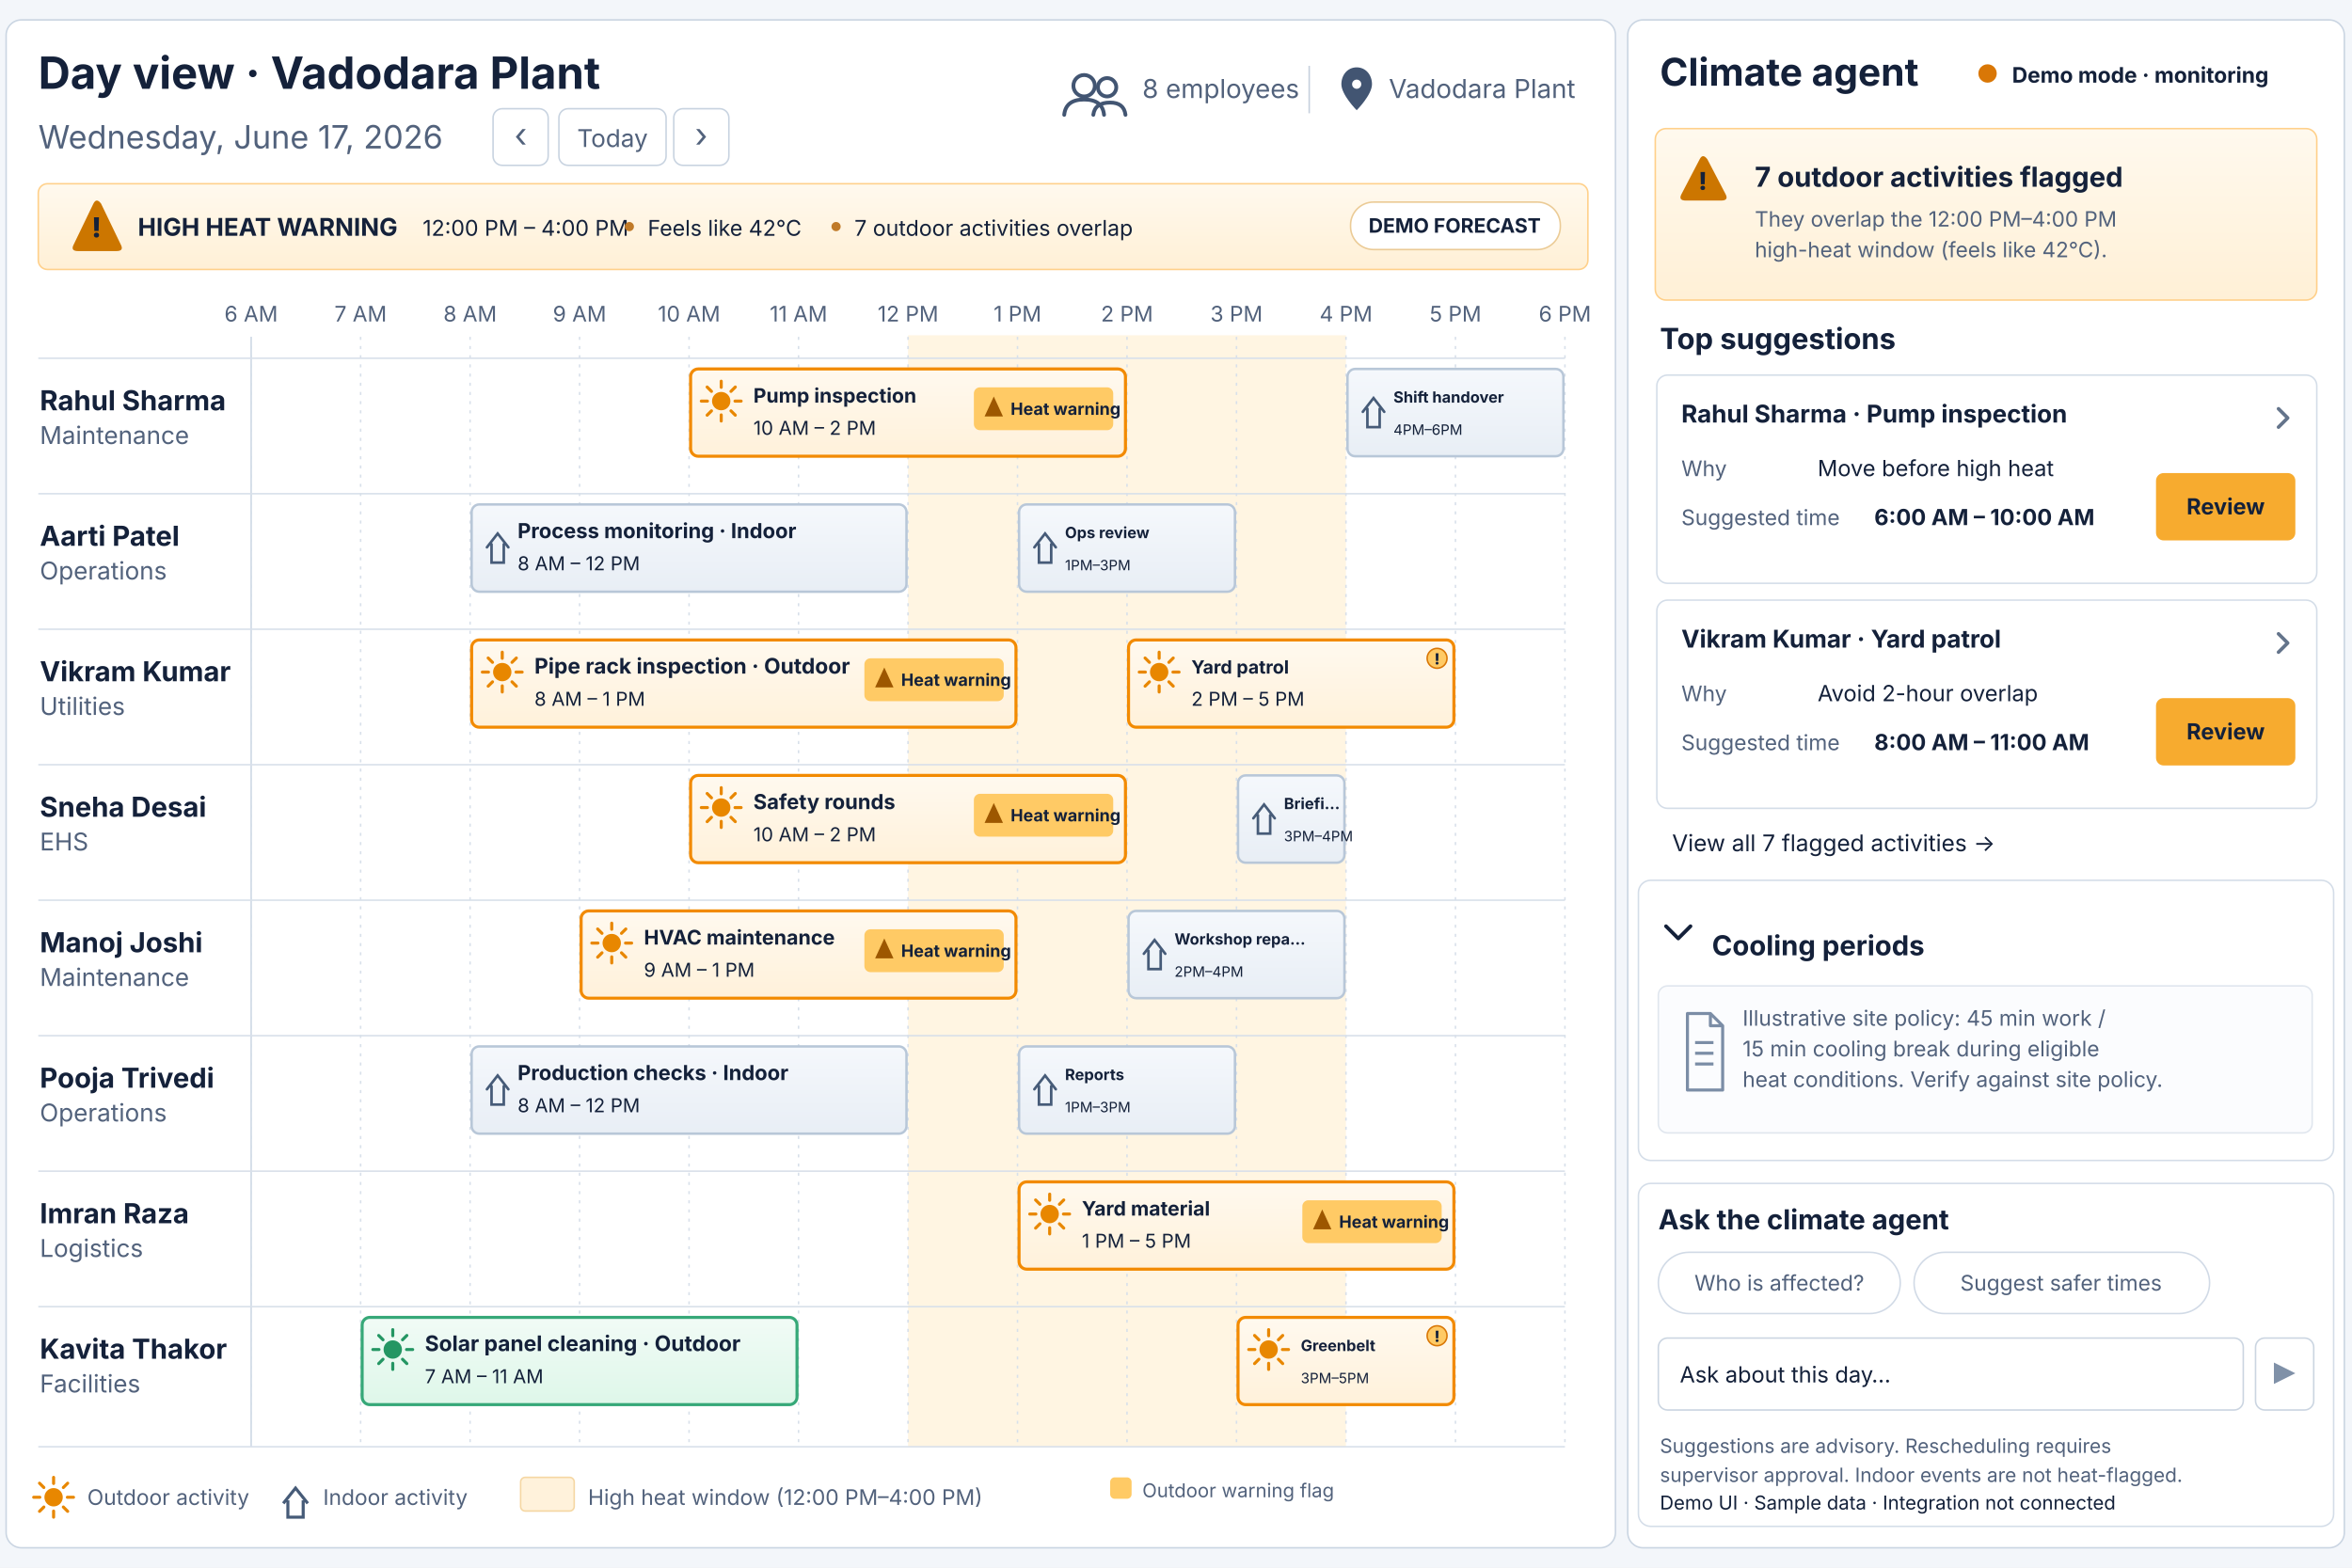
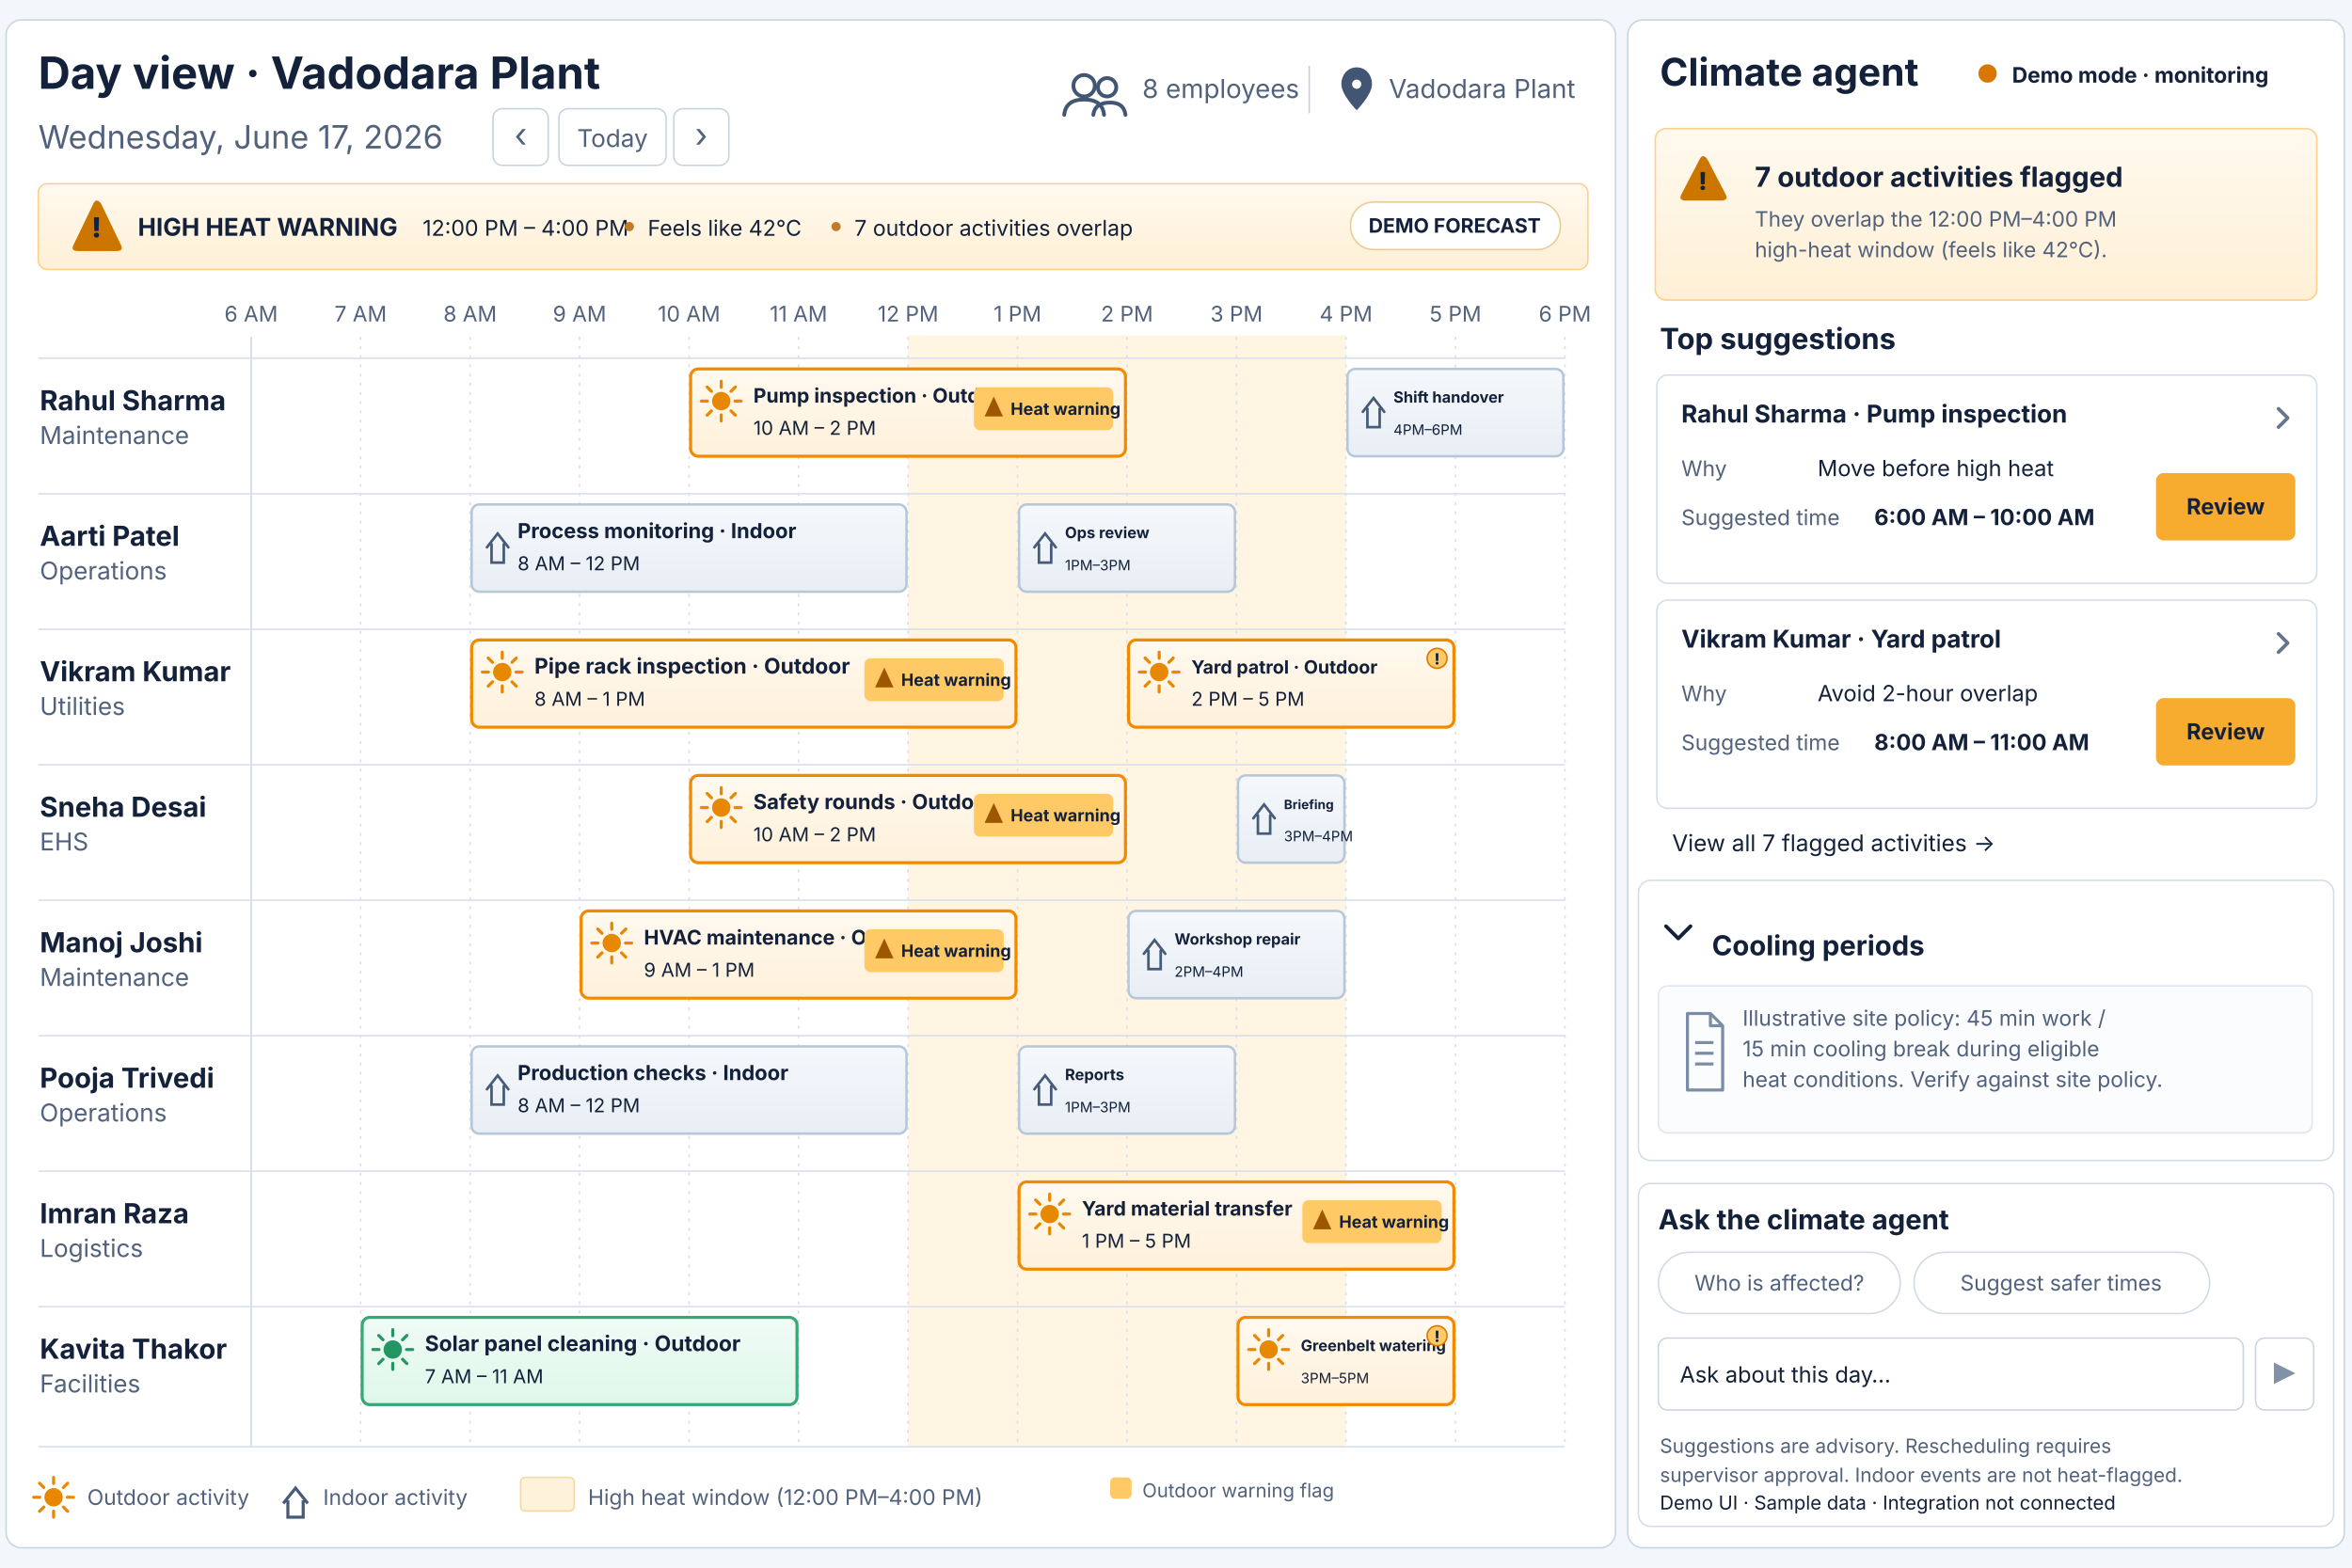
<svg xmlns="http://www.w3.org/2000/svg" width="1536" height="1024" viewBox="0 0 1536 1024">
  <defs>
    <linearGradient id="bg" x1="0" y1="0" x2="1" y2="1">
      <stop stop-color="#F8FAFC" />
      <stop offset="1" stop-color="#EEF3F8" />
    </linearGradient>
    <linearGradient id="warn" x1="0" y1="0" x2="0" y2="1">
      <stop stop-color="#FFF9EE" />
      <stop offset="1" stop-color="#FFF0D6" />
    </linearGradient>
    <linearGradient id="outdoor" x1="0" y1="0" x2="0" y2="1">
      <stop stop-color="#FFF9EF" />
      <stop offset="1" stop-color="#FFF1DA" />
    </linearGradient>
    <linearGradient id="indoor" x1="0" y1="0" x2="0" y2="1">
      <stop stop-color="#F5F8FC" />
      <stop offset="1" stop-color="#E8EEF5" />
    </linearGradient>
    <linearGradient id="green" x1="0" y1="0" x2="0" y2="1">
      <stop stop-color="#F1FBF6" />
      <stop offset="1" stop-color="#DEF7E9" />
    </linearGradient>
    <style>
 text{font-family:Inter,'Segoe UI',Arial,sans-serif;fill:#14213A}
 .muted{fill:#52627C}.heading{font-weight:750}.body{font-size:15px}
 </style>
  </defs>
  <rect width="1536" height="1024" fill="#F3F6FA" />
  <rect x="4" y="13" width="1051" height="998" rx="10" fill="#fff" stroke="#CAD5E2" />
  <rect x="1063" y="13" width="468" height="998" rx="10" fill="#fff" stroke="#CAD5E2" />
  <text x="25" y="58" font-size="29" class="heading">Day view · Vadodara Plant</text>
  <text x="25" y="97" font-size="21" class="muted">Wednesday, June 17, 2026</text>
  <rect x="322" y="71" width="36" height="37" rx="6" fill="#fff" stroke="#C8D3E0" />
  <text x="340" y="96" text-anchor="middle" font-size="22" class="muted">‹</text>
  <rect x="365" y="71" width="70" height="37" rx="6" fill="#fff" stroke="#C8D3E0" />
  <text x="400" y="96" text-anchor="middle" font-size="16" class="muted">Today</text>
  <rect x="440" y="71" width="36" height="37" rx="6" fill="#fff" stroke="#C8D3E0" />
  <text x="458" y="96" text-anchor="middle" font-size="22" class="muted">›</text>
  <circle cx="708" cy="56" r="7" fill="none" stroke="#425572" stroke-width="2.5" />
  <circle cx="723" cy="57" r="6" fill="none" stroke="#425572" stroke-width="2.5" />
  <path d="M695 75 Q696 65 708 65 Q720 65 721 75 M714 75 Q715 67 725 67 Q734 67 735 75" fill="none" stroke="#425572" stroke-width="2.5" stroke-linecap="round" />
  <text x="746" y="64" font-size="17" class="muted">8 employees</text>
  <line x1="855" y1="43" x2="855" y2="74" stroke="#C6D0DD" />
  <path d="M886 44 C880 44 876 49 876 55 C876 62 886 72 886 72 C886 72 896 62 896 55 C896 49 892 44 886 44Z" fill="#425572" />
  <circle cx="886" cy="55" r="3" fill="#fff" />
  <text x="907" y="64" font-size="17" class="muted">Vadodara Plant</text>
  <rect x="25" y="120" width="1012" height="56" rx="6" fill="url(#warn)" stroke="#FFD08A" />
  <path d="M48 160 L61 133 Q63 129 66 133 L79 160 Q81 164 76 164 L51 164 Q46 164 48 160Z" fill="#CC7600" />
  <text x="63" y="155" text-anchor="middle" font-size="18" font-weight="800" fill="#fff">!</text>
  <text x="90" y="154" font-size="16" font-weight="750" fill="#9A4C00">HIGH HEAT WARNING</text>
  <text x="276" y="154" font-size="14.2" fill="#9A4C00">12:00 PM – 4:00 PM</text>
  <circle cx="411" cy="148" r="3" fill="#C07A28" />
  <text x="423" y="154" font-size="14.2" fill="#9A4C00">Feels like 42°C</text>
  <circle cx="546" cy="148" r="3" fill="#C07A28" />
  <text x="558" y="154" font-size="14.2" fill="#9A4C00">7 outdoor activities overlap</text>
  <rect x="882" y="132" width="137" height="31" rx="15" fill="#fff" stroke="#EBCB96" />
  <text x="950" y="152" text-anchor="middle" font-size="13" font-weight="650" fill="#9A4C00">DEMO FORECAST</text>
  <rect x="593" y="219" width="286" height="726" fill="#FFF2DB" opacity=".8" />
  <text x="164" y="210" text-anchor="middle" font-size="14" class="muted">6 AM</text>
  <line x1="164" y1="220" x2="164" y2="945" stroke="#D8E0EA" stroke-dasharray="2 4" />
  <text x="235.5" y="210" text-anchor="middle" font-size="14" class="muted">7 AM</text>
  <line x1="235.5" y1="220" x2="235.5" y2="945" stroke="#D8E0EA" stroke-dasharray="2 4" />
  <text x="307" y="210" text-anchor="middle" font-size="14" class="muted">8 AM</text>
  <line x1="307" y1="220" x2="307" y2="945" stroke="#D8E0EA" stroke-dasharray="2 4" />
  <text x="378.5" y="210" text-anchor="middle" font-size="14" class="muted">9 AM</text>
  <line x1="378.5" y1="220" x2="378.5" y2="945" stroke="#D8E0EA" stroke-dasharray="2 4" />
  <text x="450" y="210" text-anchor="middle" font-size="14" class="muted">10 AM</text>
  <line x1="450" y1="220" x2="450" y2="945" stroke="#D8E0EA" stroke-dasharray="2 4" />
  <text x="521.5" y="210" text-anchor="middle" font-size="14" class="muted">11 AM</text>
  <line x1="521.5" y1="220" x2="521.5" y2="945" stroke="#D8E0EA" stroke-dasharray="2 4" />
  <text x="593" y="210" text-anchor="middle" font-size="14" class="muted">12 PM</text>
  <line x1="593" y1="220" x2="593" y2="945" stroke="#D8E0EA" stroke-dasharray="2 4" />
  <text x="664.5" y="210" text-anchor="middle" font-size="14" class="muted">1 PM</text>
  <line x1="664.5" y1="220" x2="664.5" y2="945" stroke="#D8E0EA" stroke-dasharray="2 4" />
  <text x="736" y="210" text-anchor="middle" font-size="14" class="muted">2 PM</text>
  <line x1="736" y1="220" x2="736" y2="945" stroke="#D8E0EA" stroke-dasharray="2 4" />
  <text x="807.5" y="210" text-anchor="middle" font-size="14" class="muted">3 PM</text>
  <line x1="807.5" y1="220" x2="807.5" y2="945" stroke="#D8E0EA" stroke-dasharray="2 4" />
  <text x="879" y="210" text-anchor="middle" font-size="14" class="muted">4 PM</text>
  <line x1="879" y1="220" x2="879" y2="945" stroke="#D8E0EA" stroke-dasharray="2 4" />
  <text x="950.5" y="210" text-anchor="middle" font-size="14" class="muted">5 PM</text>
  <line x1="950.5" y1="220" x2="950.5" y2="945" stroke="#D8E0EA" stroke-dasharray="2 4" />
  <text x="1022" y="210" text-anchor="middle" font-size="14" class="muted">6 PM</text>
  <line x1="1022" y1="220" x2="1022" y2="945" stroke="#D8E0EA" stroke-dasharray="2 4" />
  <line x1="164" y1="220" x2="164" y2="945" stroke="#D5DEE9" stroke-width="1.2" />
  <line x1="25" y1="234" x2="1022" y2="234" stroke="#D8E0EA" />
  <text x="26" y="268" font-size="18" font-weight="750">Rahul Sharma</text>
  <text x="26" y="290" font-size="16" class="muted">Maintenance</text>
  <line x1="25" y1="322.5" x2="1022" y2="322.5" stroke="#D8E0EA" />
  <text x="26" y="356.5" font-size="18" font-weight="750">Aarti Patel</text>
  <text x="26" y="378.5" font-size="16" class="muted">Operations</text>
  <line x1="25" y1="411" x2="1022" y2="411" stroke="#D8E0EA" />
  <text x="26" y="445" font-size="18" font-weight="750">Vikram Kumar</text>
  <text x="26" y="467" font-size="16" class="muted">Utilities</text>
  <line x1="25" y1="499.5" x2="1022" y2="499.5" stroke="#D8E0EA" />
  <text x="26" y="533.5" font-size="18" font-weight="750">Sneha Desai</text>
  <text x="26" y="555.5" font-size="16" class="muted">EHS</text>
  <line x1="25" y1="588" x2="1022" y2="588" stroke="#D8E0EA" />
  <text x="26" y="622" font-size="18" font-weight="750">Manoj Joshi</text>
  <text x="26" y="644" font-size="16" class="muted">Maintenance</text>
  <line x1="25" y1="676.5" x2="1022" y2="676.5" stroke="#D8E0EA" />
  <text x="26" y="710.5" font-size="18" font-weight="750">Pooja Trivedi</text>
  <text x="26" y="732.5" font-size="16" class="muted">Operations</text>
  <line x1="25" y1="765" x2="1022" y2="765" stroke="#D8E0EA" />
  <text x="26" y="799" font-size="18" font-weight="750">Imran Raza</text>
  <text x="26" y="821" font-size="16" class="muted">Logistics</text>
  <line x1="25" y1="853.5" x2="1022" y2="853.5" stroke="#D8E0EA" />
  <text x="26" y="887.5" font-size="18" font-weight="750">Kavita Thakor</text>
  <text x="26" y="909.5" font-size="16" class="muted">Facilities</text>
  <line x1="25" y1="945" x2="1022" y2="945" stroke="#D8E0EA" />
  <rect x="451" y="241" width="284" height="57" rx="5" fill="url(#outdoor)" stroke="#F28A00" stroke-width="2" />
  <circle cx="471" cy="262" r="6" fill="#E88700" />
  <line x1="480" y1="262" x2="484" y2="262" stroke="#E88700" stroke-width="2" stroke-linecap="round" />
  <line x1="477.364" y1="268.364" x2="480.192" y2="271.192" stroke="#E88700" stroke-width="2" stroke-linecap="round" />
  <line x1="471" y1="271" x2="471" y2="275" stroke="#E88700" stroke-width="2" stroke-linecap="round" />
  <line x1="464.636" y1="268.364" x2="461.808" y2="271.192" stroke="#E88700" stroke-width="2" stroke-linecap="round" />
  <line x1="462" y1="262" x2="458" y2="262" stroke="#E88700" stroke-width="2" stroke-linecap="round" />
  <line x1="464.636" y1="255.636" x2="461.808" y2="252.808" stroke="#E88700" stroke-width="2" stroke-linecap="round" />
  <line x1="471" y1="253" x2="471" y2="249" stroke="#E88700" stroke-width="2" stroke-linecap="round" />
  <line x1="477.364" y1="255.636" x2="480.192" y2="252.808" stroke="#E88700" stroke-width="2" stroke-linecap="round" />
-   <text x="492" y="263" font-size="13" font-weight="650">Pump inspection</text>
+   <text x="492" y="263" font-size="13" font-weight="650">Pump inspection · Outdoor</text>
  <text x="492" y="284" font-size="12.5" fill="#52627C">10 AM – 2 PM</text>
  <rect x="636" y="253" width="91" height="28" rx="4" fill="#FFCA65" />
  <path d="M643 272 L649 259 L655 272Z" fill="#9D5700" />
  <text x="660" y="271" font-size="11" font-weight="700" fill="#814300">Heat warning</text>
  <rect x="880" y="241" width="141" height="57" rx="5" fill="url(#indoor)" stroke="#B8C7D8" stroke-width="1.6" />
  <path d="M890 269 L897 260 L904 269 M893 267 V279 H901 V267" fill="none" stroke="#465B78" stroke-width="1.7" stroke-linecap="round" />
  <text x="910" y="263" font-size="10.1" font-weight="650">Shift handover</text>
  <text x="910" y="284" font-size="9.3" fill="#52627C">4PM–6PM</text>
  <rect x="308" y="329.5" width="284" height="57" rx="5" fill="url(#indoor)" stroke="#B8C7D8" stroke-width="1.6" />
  <path d="M318 357.5 L325 348.5 L332 357.5 M321 355.5 V367.5 H329 V355.5" fill="none" stroke="#465B78" stroke-width="1.7" stroke-linecap="round" />
  <text x="338" y="351.5" font-size="13.5" font-weight="650">Process monitoring · Indoor</text>
  <text x="338" y="372.5" font-size="12.5" fill="#52627C">8 AM – 12 PM</text>
  <rect x="665.5" y="329.5" width="141" height="57" rx="5" fill="url(#indoor)" stroke="#B8C7D8" stroke-width="1.6" />
  <path d="M675.5 357.5 L682.5 348.5 L689.5 357.5 M678.5 355.5 V367.5 H686.5 V355.5" fill="none" stroke="#465B78" stroke-width="1.7" stroke-linecap="round" />
  <text x="695.5" y="351.5" font-size="10.1" font-weight="650">Ops review</text>
  <text x="695.5" y="372.5" font-size="9.3" fill="#52627C">1PM–3PM</text>
  <rect x="308" y="418" width="355.5" height="57" rx="5" fill="url(#outdoor)" stroke="#F28A00" stroke-width="2" />
  <circle cx="328" cy="439" r="6" fill="#E88700" />
  <line x1="337" y1="439" x2="341" y2="439" stroke="#E88700" stroke-width="2" stroke-linecap="round" />
  <line x1="334.364" y1="445.364" x2="337.192" y2="448.192" stroke="#E88700" stroke-width="2" stroke-linecap="round" />
  <line x1="328" y1="448" x2="328" y2="452" stroke="#E88700" stroke-width="2" stroke-linecap="round" />
  <line x1="321.636" y1="445.364" x2="318.808" y2="448.192" stroke="#E88700" stroke-width="2" stroke-linecap="round" />
  <line x1="319" y1="439" x2="315" y2="439" stroke="#E88700" stroke-width="2" stroke-linecap="round" />
  <line x1="321.636" y1="432.636" x2="318.808" y2="429.808" stroke="#E88700" stroke-width="2" stroke-linecap="round" />
  <line x1="328" y1="430" x2="328" y2="426" stroke="#E88700" stroke-width="2" stroke-linecap="round" />
  <line x1="334.364" y1="432.636" x2="337.192" y2="429.808" stroke="#E88700" stroke-width="2" stroke-linecap="round" />
  <text x="349" y="440" font-size="14" font-weight="650">Pipe rack inspection · Outdoor</text>
  <text x="349" y="461" font-size="12.5" fill="#52627C">8 AM – 1 PM</text>
  <rect x="564.5" y="430" width="91" height="28" rx="4" fill="#FFCA65" />
  <path d="M571.5 449 L577.5 436 L583.5 449Z" fill="#9D5700" />
  <text x="588.5" y="448" font-size="11" font-weight="700" fill="#814300">Heat warning</text>
  <rect x="737" y="418" width="212.5" height="57" rx="5" fill="url(#outdoor)" stroke="#F28A00" stroke-width="2" />
  <circle cx="757" cy="439" r="6" fill="#E88700" />
  <line x1="766" y1="439" x2="770" y2="439" stroke="#E88700" stroke-width="2" stroke-linecap="round" />
  <line x1="763.364" y1="445.364" x2="766.192" y2="448.192" stroke="#E88700" stroke-width="2" stroke-linecap="round" />
  <line x1="757" y1="448" x2="757" y2="452" stroke="#E88700" stroke-width="2" stroke-linecap="round" />
  <line x1="750.636" y1="445.364" x2="747.808" y2="448.192" stroke="#E88700" stroke-width="2" stroke-linecap="round" />
  <line x1="748" y1="439" x2="744" y2="439" stroke="#E88700" stroke-width="2" stroke-linecap="round" />
  <line x1="750.636" y1="432.636" x2="747.808" y2="429.808" stroke="#E88700" stroke-width="2" stroke-linecap="round" />
  <line x1="757" y1="430" x2="757" y2="426" stroke="#E88700" stroke-width="2" stroke-linecap="round" />
  <line x1="763.364" y1="432.636" x2="766.192" y2="429.808" stroke="#E88700" stroke-width="2" stroke-linecap="round" />
-   <text x="778" y="440" font-size="12" font-weight="650">Yard patrol</text>
+   <text x="778" y="440" font-size="12" font-weight="650">Yard patrol · Outdoor</text>
  <text x="778" y="461" font-size="12.5" fill="#52627C">2 PM – 5 PM</text>
  <circle cx="938.5" cy="430" r="6.5" fill="#FFCA65" stroke="#D97706" />
  <text x="938.5" y="434" text-anchor="middle" font-size="10" font-weight="800" fill="#814300">!</text>
  <rect x="451" y="506.5" width="284" height="57" rx="5" fill="url(#outdoor)" stroke="#F28A00" stroke-width="2" />
  <circle cx="471" cy="527.5" r="6" fill="#E88700" />
  <line x1="480" y1="527.5" x2="484" y2="527.5" stroke="#E88700" stroke-width="2" stroke-linecap="round" />
  <line x1="477.364" y1="533.864" x2="480.192" y2="536.692" stroke="#E88700" stroke-width="2" stroke-linecap="round" />
  <line x1="471" y1="536.5" x2="471" y2="540.5" stroke="#E88700" stroke-width="2" stroke-linecap="round" />
  <line x1="464.636" y1="533.864" x2="461.808" y2="536.692" stroke="#E88700" stroke-width="2" stroke-linecap="round" />
  <line x1="462" y1="527.5" x2="458" y2="527.5" stroke="#E88700" stroke-width="2" stroke-linecap="round" />
  <line x1="464.636" y1="521.136" x2="461.808" y2="518.308" stroke="#E88700" stroke-width="2" stroke-linecap="round" />
  <line x1="471" y1="518.5" x2="471" y2="514.5" stroke="#E88700" stroke-width="2" stroke-linecap="round" />
  <line x1="477.364" y1="521.136" x2="480.192" y2="518.308" stroke="#E88700" stroke-width="2" stroke-linecap="round" />
-   <text x="492" y="528.5" font-size="13.5" font-weight="650">Safety rounds</text>
+   <text x="492" y="528.5" font-size="13.5" font-weight="650">Safety rounds · Outdoor</text>
  <text x="492" y="549.5" font-size="12.5" fill="#52627C">10 AM – 2 PM</text>
  <rect x="636" y="518.5" width="91" height="28" rx="4" fill="#FFCA65" />
  <path d="M643 537.5 L649 524.5 L655 537.5Z" fill="#9D5700" />
  <text x="660" y="536.5" font-size="11" font-weight="700" fill="#814300">Heat warning</text>
  <rect x="808.5" y="506.5" width="69.5" height="57" rx="5" fill="url(#indoor)" stroke="#B8C7D8" stroke-width="1.6" />
  <path d="M818.5 534.5 L825.5 525.5 L832.5 534.5 M821.5 532.5 V544.5 H829.5 V532.5" fill="none" stroke="#465B78" stroke-width="1.7" stroke-linecap="round" />
-   <text x="838.5" y="528.5" font-size="10.1" font-weight="650">Briefi…</text>
+   <text x="838.5" y="528.5" font-size="8.4" font-weight="650">Briefing</text>
  <text x="838.5" y="549.5" font-size="9.3" fill="#52627C">3PM–4PM</text>
  <rect x="379.5" y="595" width="284" height="57" rx="5" fill="url(#outdoor)" stroke="#F28A00" stroke-width="2" />
  <circle cx="399.5" cy="616" r="6" fill="#E88700" />
  <line x1="408.5" y1="616" x2="412.5" y2="616" stroke="#E88700" stroke-width="2" stroke-linecap="round" />
  <line x1="405.864" y1="622.364" x2="408.692" y2="625.192" stroke="#E88700" stroke-width="2" stroke-linecap="round" />
  <line x1="399.5" y1="625" x2="399.5" y2="629" stroke="#E88700" stroke-width="2" stroke-linecap="round" />
  <line x1="393.136" y1="622.364" x2="390.308" y2="625.192" stroke="#E88700" stroke-width="2" stroke-linecap="round" />
  <line x1="390.5" y1="616" x2="386.5" y2="616" stroke="#E88700" stroke-width="2" stroke-linecap="round" />
  <line x1="393.136" y1="609.636" x2="390.308" y2="606.808" stroke="#E88700" stroke-width="2" stroke-linecap="round" />
  <line x1="399.5" y1="607" x2="399.5" y2="603" stroke="#E88700" stroke-width="2" stroke-linecap="round" />
  <line x1="405.864" y1="609.636" x2="408.692" y2="606.808" stroke="#E88700" stroke-width="2" stroke-linecap="round" />
-   <text x="420.5" y="617" font-size="13.2" font-weight="650">HVAC maintenance</text>
+   <text x="420.5" y="617" font-size="13.2" font-weight="650">HVAC maintenance · Outdoor</text>
  <text x="420.5" y="638" font-size="12.5" fill="#52627C">9 AM – 1 PM</text>
  <rect x="564.5" y="607" width="91" height="28" rx="4" fill="#FFCA65" />
  <path d="M571.5 626 L577.5 613 L583.5 626Z" fill="#9D5700" />
  <text x="588.5" y="625" font-size="11" font-weight="700" fill="#814300">Heat warning</text>
  <rect x="737" y="595" width="141" height="57" rx="5" fill="url(#indoor)" stroke="#B8C7D8" stroke-width="1.6" />
  <path d="M747 623 L754 614 L761 623 M750 621 V633 H758 V621" fill="none" stroke="#465B78" stroke-width="1.7" stroke-linecap="round" />
-   <text x="767" y="617" font-size="10.1" font-weight="650">Workshop repa…</text>
+   <text x="767" y="617" font-size="10.1" font-weight="650">Workshop repair</text>
  <text x="767" y="638" font-size="9.3" fill="#52627C">2PM–4PM</text>
  <rect x="308" y="683.5" width="284" height="57" rx="5" fill="url(#indoor)" stroke="#B8C7D8" stroke-width="1.6" />
  <path d="M318 711.5 L325 702.5 L332 711.5 M321 709.5 V721.5 H329 V709.5" fill="none" stroke="#465B78" stroke-width="1.7" stroke-linecap="round" />
  <text x="338" y="705.5" font-size="13.5" font-weight="650">Production checks · Indoor</text>
  <text x="338" y="726.5" font-size="12.5" fill="#52627C">8 AM – 12 PM</text>
  <rect x="665.5" y="683.5" width="141" height="57" rx="5" fill="url(#indoor)" stroke="#B8C7D8" stroke-width="1.6" />
  <path d="M675.5 711.5 L682.5 702.5 L689.5 711.5 M678.5 709.5 V721.5 H686.5 V709.5" fill="none" stroke="#465B78" stroke-width="1.7" stroke-linecap="round" />
  <text x="695.5" y="705.5" font-size="10.1" font-weight="650">Reports</text>
  <text x="695.5" y="726.5" font-size="9.3" fill="#52627C">1PM–3PM</text>
  <rect x="665.5" y="772" width="284" height="57" rx="5" fill="url(#outdoor)" stroke="#F28A00" stroke-width="2" />
  <circle cx="685.5" cy="793" r="6" fill="#E88700" />
  <line x1="694.5" y1="793" x2="698.5" y2="793" stroke="#E88700" stroke-width="2" stroke-linecap="round" />
  <line x1="691.864" y1="799.364" x2="694.692" y2="802.192" stroke="#E88700" stroke-width="2" stroke-linecap="round" />
  <line x1="685.5" y1="802" x2="685.5" y2="806" stroke="#E88700" stroke-width="2" stroke-linecap="round" />
  <line x1="679.136" y1="799.364" x2="676.308" y2="802.192" stroke="#E88700" stroke-width="2" stroke-linecap="round" />
  <line x1="676.5" y1="793" x2="672.5" y2="793" stroke="#E88700" stroke-width="2" stroke-linecap="round" />
  <line x1="679.136" y1="786.636" x2="676.308" y2="783.808" stroke="#E88700" stroke-width="2" stroke-linecap="round" />
  <line x1="685.5" y1="784" x2="685.5" y2="780" stroke="#E88700" stroke-width="2" stroke-linecap="round" />
  <line x1="691.864" y1="786.636" x2="694.692" y2="783.808" stroke="#E88700" stroke-width="2" stroke-linecap="round" />
-   <text x="706.5" y="794" font-size="13" font-weight="650">Yard material</text>
+   <text x="706.5" y="794" font-size="13" font-weight="650">Yard material transfer</text>
  <text x="706.5" y="815" font-size="12.5" fill="#52627C">1 PM – 5 PM</text>
  <rect x="850.5" y="784" width="91" height="28" rx="4" fill="#FFCA65" />
  <path d="M857.5 803 L863.5 790 L869.5 803Z" fill="#9D5700" />
  <text x="874.5" y="802" font-size="11" font-weight="700" fill="#814300">Heat warning</text>
  <rect x="236.5" y="860.5" width="284" height="57" rx="5" fill="url(#green)" stroke="#36A878" stroke-width="2" />
  <circle cx="256.5" cy="881.5" r="6" fill="#249663" />
  <line x1="265.5" y1="881.5" x2="269.5" y2="881.5" stroke="#249663" stroke-width="2" stroke-linecap="round" />
  <line x1="262.864" y1="887.864" x2="265.692" y2="890.692" stroke="#249663" stroke-width="2" stroke-linecap="round" />
  <line x1="256.5" y1="890.5" x2="256.5" y2="894.5" stroke="#249663" stroke-width="2" stroke-linecap="round" />
  <line x1="250.136" y1="887.864" x2="247.308" y2="890.692" stroke="#249663" stroke-width="2" stroke-linecap="round" />
  <line x1="247.5" y1="881.5" x2="243.5" y2="881.5" stroke="#249663" stroke-width="2" stroke-linecap="round" />
  <line x1="250.136" y1="875.136" x2="247.308" y2="872.308" stroke="#249663" stroke-width="2" stroke-linecap="round" />
  <line x1="256.5" y1="872.5" x2="256.5" y2="868.5" stroke="#249663" stroke-width="2" stroke-linecap="round" />
  <line x1="262.864" y1="875.136" x2="265.692" y2="872.308" stroke="#249663" stroke-width="2" stroke-linecap="round" />
  <text x="277.5" y="882.5" font-size="14" font-weight="650">Solar panel cleaning · Outdoor</text>
  <text x="277.5" y="903.5" font-size="12.5" fill="#52627C">7 AM – 11 AM</text>
  <rect x="808.5" y="860.5" width="141" height="57" rx="5" fill="url(#outdoor)" stroke="#F28A00" stroke-width="2" />
  <circle cx="828.5" cy="881.5" r="6" fill="#E88700" />
  <line x1="837.5" y1="881.5" x2="841.5" y2="881.5" stroke="#E88700" stroke-width="2" stroke-linecap="round" />
  <line x1="834.864" y1="887.864" x2="837.692" y2="890.692" stroke="#E88700" stroke-width="2" stroke-linecap="round" />
  <line x1="828.5" y1="890.5" x2="828.5" y2="894.5" stroke="#E88700" stroke-width="2" stroke-linecap="round" />
  <line x1="822.136" y1="887.864" x2="819.308" y2="890.692" stroke="#E88700" stroke-width="2" stroke-linecap="round" />
  <line x1="819.5" y1="881.5" x2="815.5" y2="881.5" stroke="#E88700" stroke-width="2" stroke-linecap="round" />
  <line x1="822.136" y1="875.136" x2="819.308" y2="872.308" stroke="#E88700" stroke-width="2" stroke-linecap="round" />
  <line x1="828.5" y1="872.5" x2="828.5" y2="868.5" stroke="#E88700" stroke-width="2" stroke-linecap="round" />
  <line x1="834.864" y1="875.136" x2="837.692" y2="872.308" stroke="#E88700" stroke-width="2" stroke-linecap="round" />
-   <text x="849.5" y="882.5" font-size="10.1" font-weight="650">Greenbelt</text>
+   <text x="849.5" y="882.5" font-size="10.1" font-weight="650">Greenbelt watering</text>
  <text x="849.5" y="903.5" font-size="9.3" fill="#52627C">3PM–5PM</text>
  <circle cx="938.5" cy="872.5" r="6.5" fill="#FFCA65" stroke="#D97706" />
  <text x="938.5" y="876.5" text-anchor="middle" font-size="10" font-weight="800" fill="#814300">!</text>
  <circle cx="35" cy="978" r="6" fill="#E88700" />
  <line x1="44" y1="978" x2="48" y2="978" stroke="#E88700" stroke-width="2" stroke-linecap="round" />
  <line x1="41.364" y1="984.364" x2="44.192" y2="987.192" stroke="#E88700" stroke-width="2" stroke-linecap="round" />
  <line x1="35" y1="987" x2="35" y2="991" stroke="#E88700" stroke-width="2" stroke-linecap="round" />
  <line x1="28.636" y1="984.364" x2="25.808" y2="987.192" stroke="#E88700" stroke-width="2" stroke-linecap="round" />
  <line x1="26" y1="978" x2="22" y2="978" stroke="#E88700" stroke-width="2" stroke-linecap="round" />
  <line x1="28.636" y1="971.636" x2="25.808" y2="968.808" stroke="#E88700" stroke-width="2" stroke-linecap="round" />
  <line x1="35" y1="969" x2="35" y2="965" stroke="#E88700" stroke-width="2" stroke-linecap="round" />
  <line x1="41.364" y1="971.636" x2="44.192" y2="968.808" stroke="#E88700" stroke-width="2" stroke-linecap="round" />
  <text x="57" y="983" font-size="14" class="muted">Outdoor activity</text>
  <path d="M185 982 L193 972 L201 982 M188 980 V991 H198 V980" fill="none" stroke="#465B78" stroke-width="2" />
  <text x="211" y="983" font-size="14" class="muted">Indoor activity</text>
  <rect x="340" y="965" width="35" height="22" rx="3" fill="#FFF2DB" stroke="#F5D7A3" />
  <text x="384" y="983" font-size="14" class="muted">High heat window (12:00 PM–4:00 PM)</text>
  <rect x="725" y="965" width="14" height="14" rx="3" fill="#FFCA65" />
  <text x="746" y="978" font-size="12.5" class="muted">Outdoor warning flag</text>
  <text x="1084" y="56" font-size="25" class="heading">Climate agent</text>
  <circle cx="1298" cy="48" r="6" fill="#D97706" />
  <text x="1314" y="54" font-size="14" fill="#9A4C00" font-weight="650">Demo mode · monitoring</text>
  <rect x="1081" y="84" width="432" height="112" rx="7" fill="url(#warn)" stroke="#FFD08A" />
  <path d="M1098 127 L1110 104 Q1112 100 1115 104 L1127 127 Q1129 131 1124 131 L1101 131 Q1096 131 1098 127Z" fill="#CC7600" />
  <text x="1112" y="124" text-anchor="middle" font-size="16" font-weight="800" fill="#fff">!</text>
  <text x="1146" y="122" font-size="18" class="heading">7 outdoor activities flagged</text>
  <text x="1146" y="148" font-size="13.8" class="muted">They overlap the 12:00 PM–4:00 PM</text>
  <text x="1146" y="168" font-size="13.8" class="muted">high-heat window (feels like 42°C).</text>
  <text x="1084" y="228" font-size="19" class="heading">Top suggestions</text>
  <rect x="1082" y="245" width="431" height="136" rx="7" fill="#fff" stroke="#D4DDE8" />
  <text x="1098" y="276" font-size="16" font-weight="750">Rahul Sharma · Pump inspection</text>
  <path d="M1488 267 l6 6 -6 6" fill="none" stroke="#64748B" stroke-width="2.3" stroke-linecap="round" stroke-linejoin="round" />
  <text x="1098" y="311" font-size="14" class="muted">Why</text>
  <text x="1187" y="311" font-size="14.5">Move before high heat</text>
  <text x="1098" y="343" font-size="14" class="muted">Suggested time</text>
  <text x="1224" y="343" font-size="14.5" font-weight="650">6:00 AM – 10:00 AM</text>
  <rect x="1408" y="309" width="91" height="44" rx="5" fill="#F7AB2F" />
  <text x="1453.5" y="336" text-anchor="middle" font-size="14.5" font-weight="750">Review</text>
  <rect x="1082" y="392" width="431" height="136" rx="7" fill="#fff" stroke="#D4DDE8" />
  <text x="1098" y="423" font-size="16" font-weight="750">Vikram Kumar · Yard patrol</text>
  <path d="M1488 414 l6 6 -6 6" fill="none" stroke="#64748B" stroke-width="2.3" stroke-linecap="round" stroke-linejoin="round" />
  <text x="1098" y="458" font-size="14" class="muted">Why</text>
  <text x="1187" y="458" font-size="14.5">Avoid 2-hour overlap</text>
  <text x="1098" y="490" font-size="14" class="muted">Suggested time</text>
  <text x="1224" y="490" font-size="14.5" font-weight="650">8:00 AM – 11:00 AM</text>
  <rect x="1408" y="456" width="91" height="44" rx="5" fill="#F7AB2F" />
  <text x="1453.5" y="483" text-anchor="middle" font-size="14.5" font-weight="750">Review</text>
  <text x="1092" y="556" font-size="15" fill="#1D4ED8">View all 7 flagged activities →</text>
  <rect x="1070" y="575" width="454" height="183" rx="8" fill="#fff" stroke="#D4DDE8" />
  <path d="M1088 605 l8 8 8 -8" fill="none" stroke="#14213A" stroke-width="2.4" stroke-linecap="round" stroke-linejoin="round" />
  <text x="1118" y="624" font-size="18" class="heading">Cooling periods</text>
  <rect x="1083" y="644" width="427" height="96" rx="6" fill="#FBFCFE" stroke="#E0E6EE" />
  <path d="M1102 662 H1117 L1125 670 V712 H1102 Z M1117 662 V670 H1125 M1107 681 H1119 M1107 688 H1119 M1107 695 H1119" fill="none" stroke="#7B8DA6" stroke-width="2" stroke-linejoin="round" />
  <text x="1138" y="670" font-size="14" class="muted">Illustrative site policy: 45 min work /</text>
  <text x="1138" y="690" font-size="14" class="muted">15 min cooling break during eligible</text>
  <text x="1138" y="710" font-size="14" class="muted">heat conditions. Verify against site policy.</text>
  <rect x="1070" y="773" width="454" height="224" rx="8" fill="#fff" stroke="#D4DDE8" />
  <text x="1083" y="803" font-size="18" class="heading">Ask the climate agent</text>
  <rect x="1083" y="818" width="158" height="40" rx="20" fill="#fff" stroke="#D1DAE6" />
  <text x="1162" y="843" text-anchor="middle" font-size="14" class="muted">Who is affected?</text>
  <rect x="1250" y="818" width="193" height="40" rx="20" fill="#fff" stroke="#D1DAE6" />
  <text x="1346" y="843" text-anchor="middle" font-size="14" class="muted">Suggest safer times</text>
  <rect x="1083" y="874" width="382" height="47" rx="6" fill="#fff" stroke="#CBD5E1" />
  <text x="1097" y="903" font-size="14.5" fill="#91A0B7">Ask about this day…</text>
  <rect x="1473" y="874" width="38" height="47" rx="6" fill="#fff" stroke="#CBD5E1" />
  <path d="M1485 890 L1499 897 L1485 904 Z" fill="#8091A8" />
  <text x="1084" y="949" font-size="12.8" class="muted">Suggestions are advisory. Rescheduling requires</text>
  <text x="1084" y="968" font-size="12.8" class="muted">supervisor approval. Indoor events are not heat-flagged.</text>
  <text x="1084" y="986" font-size="12.5" fill="#73849B">Demo UI · Sample data · Integration not connected</text>
</svg>
